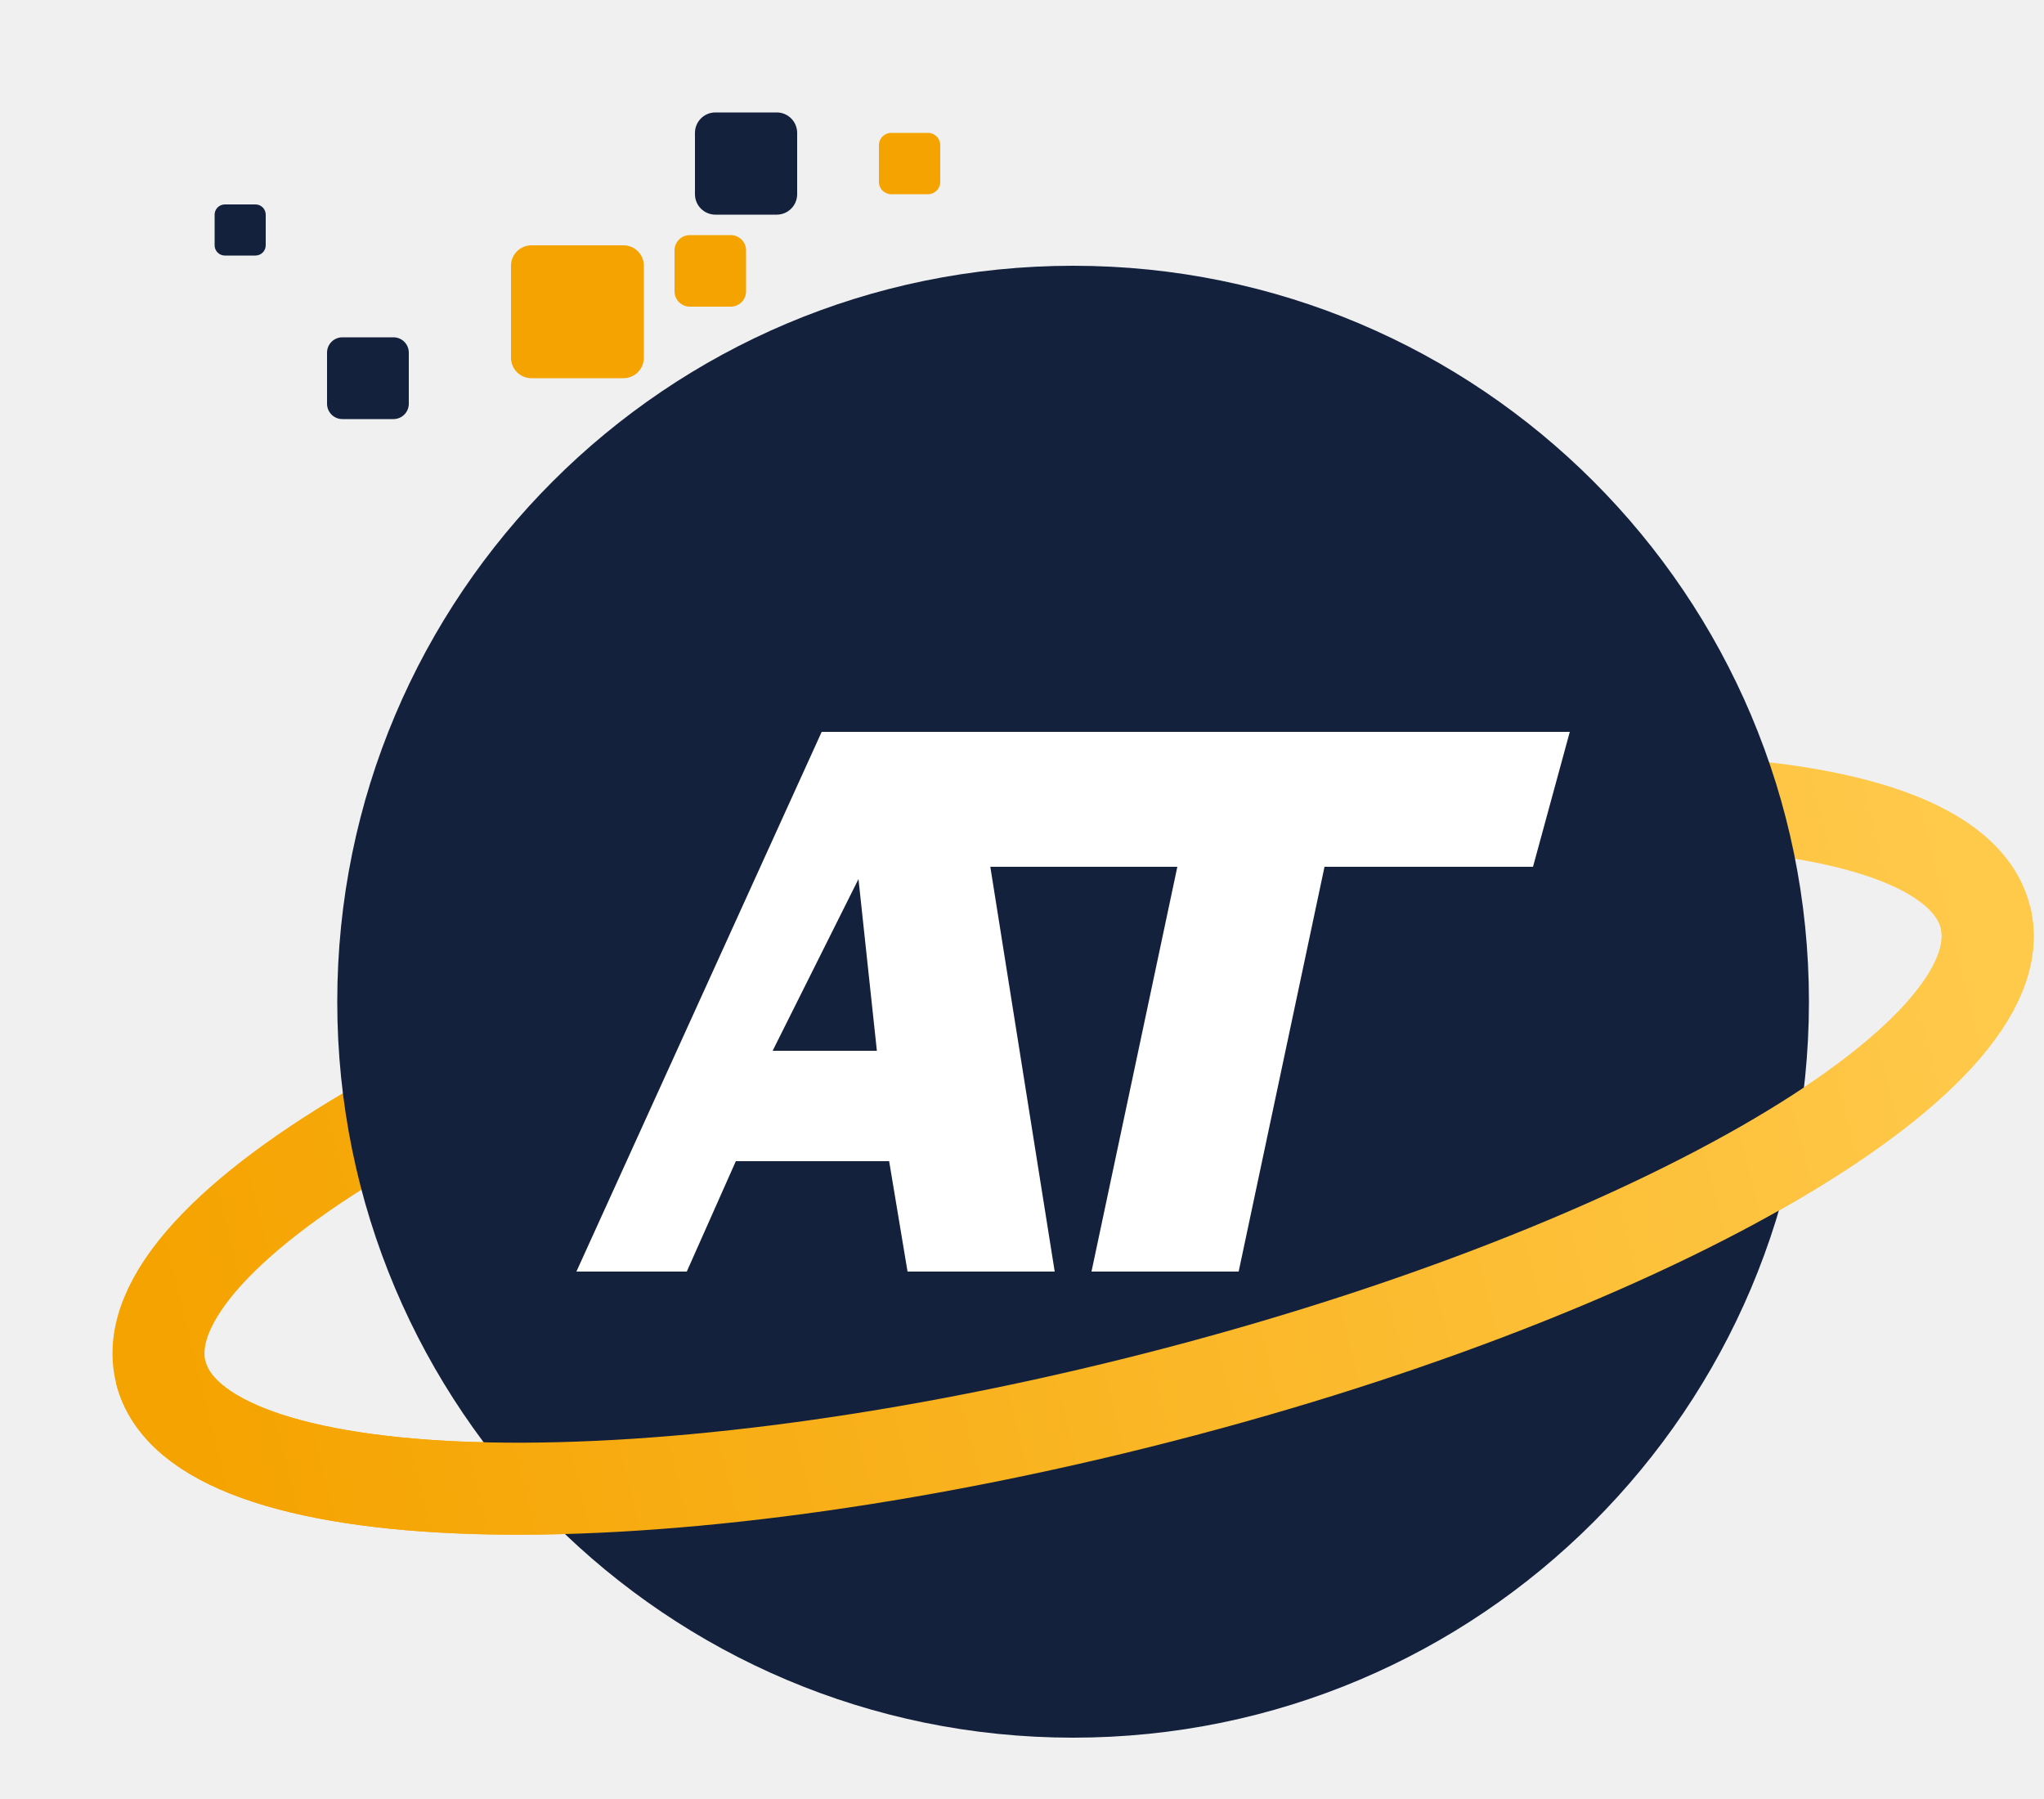
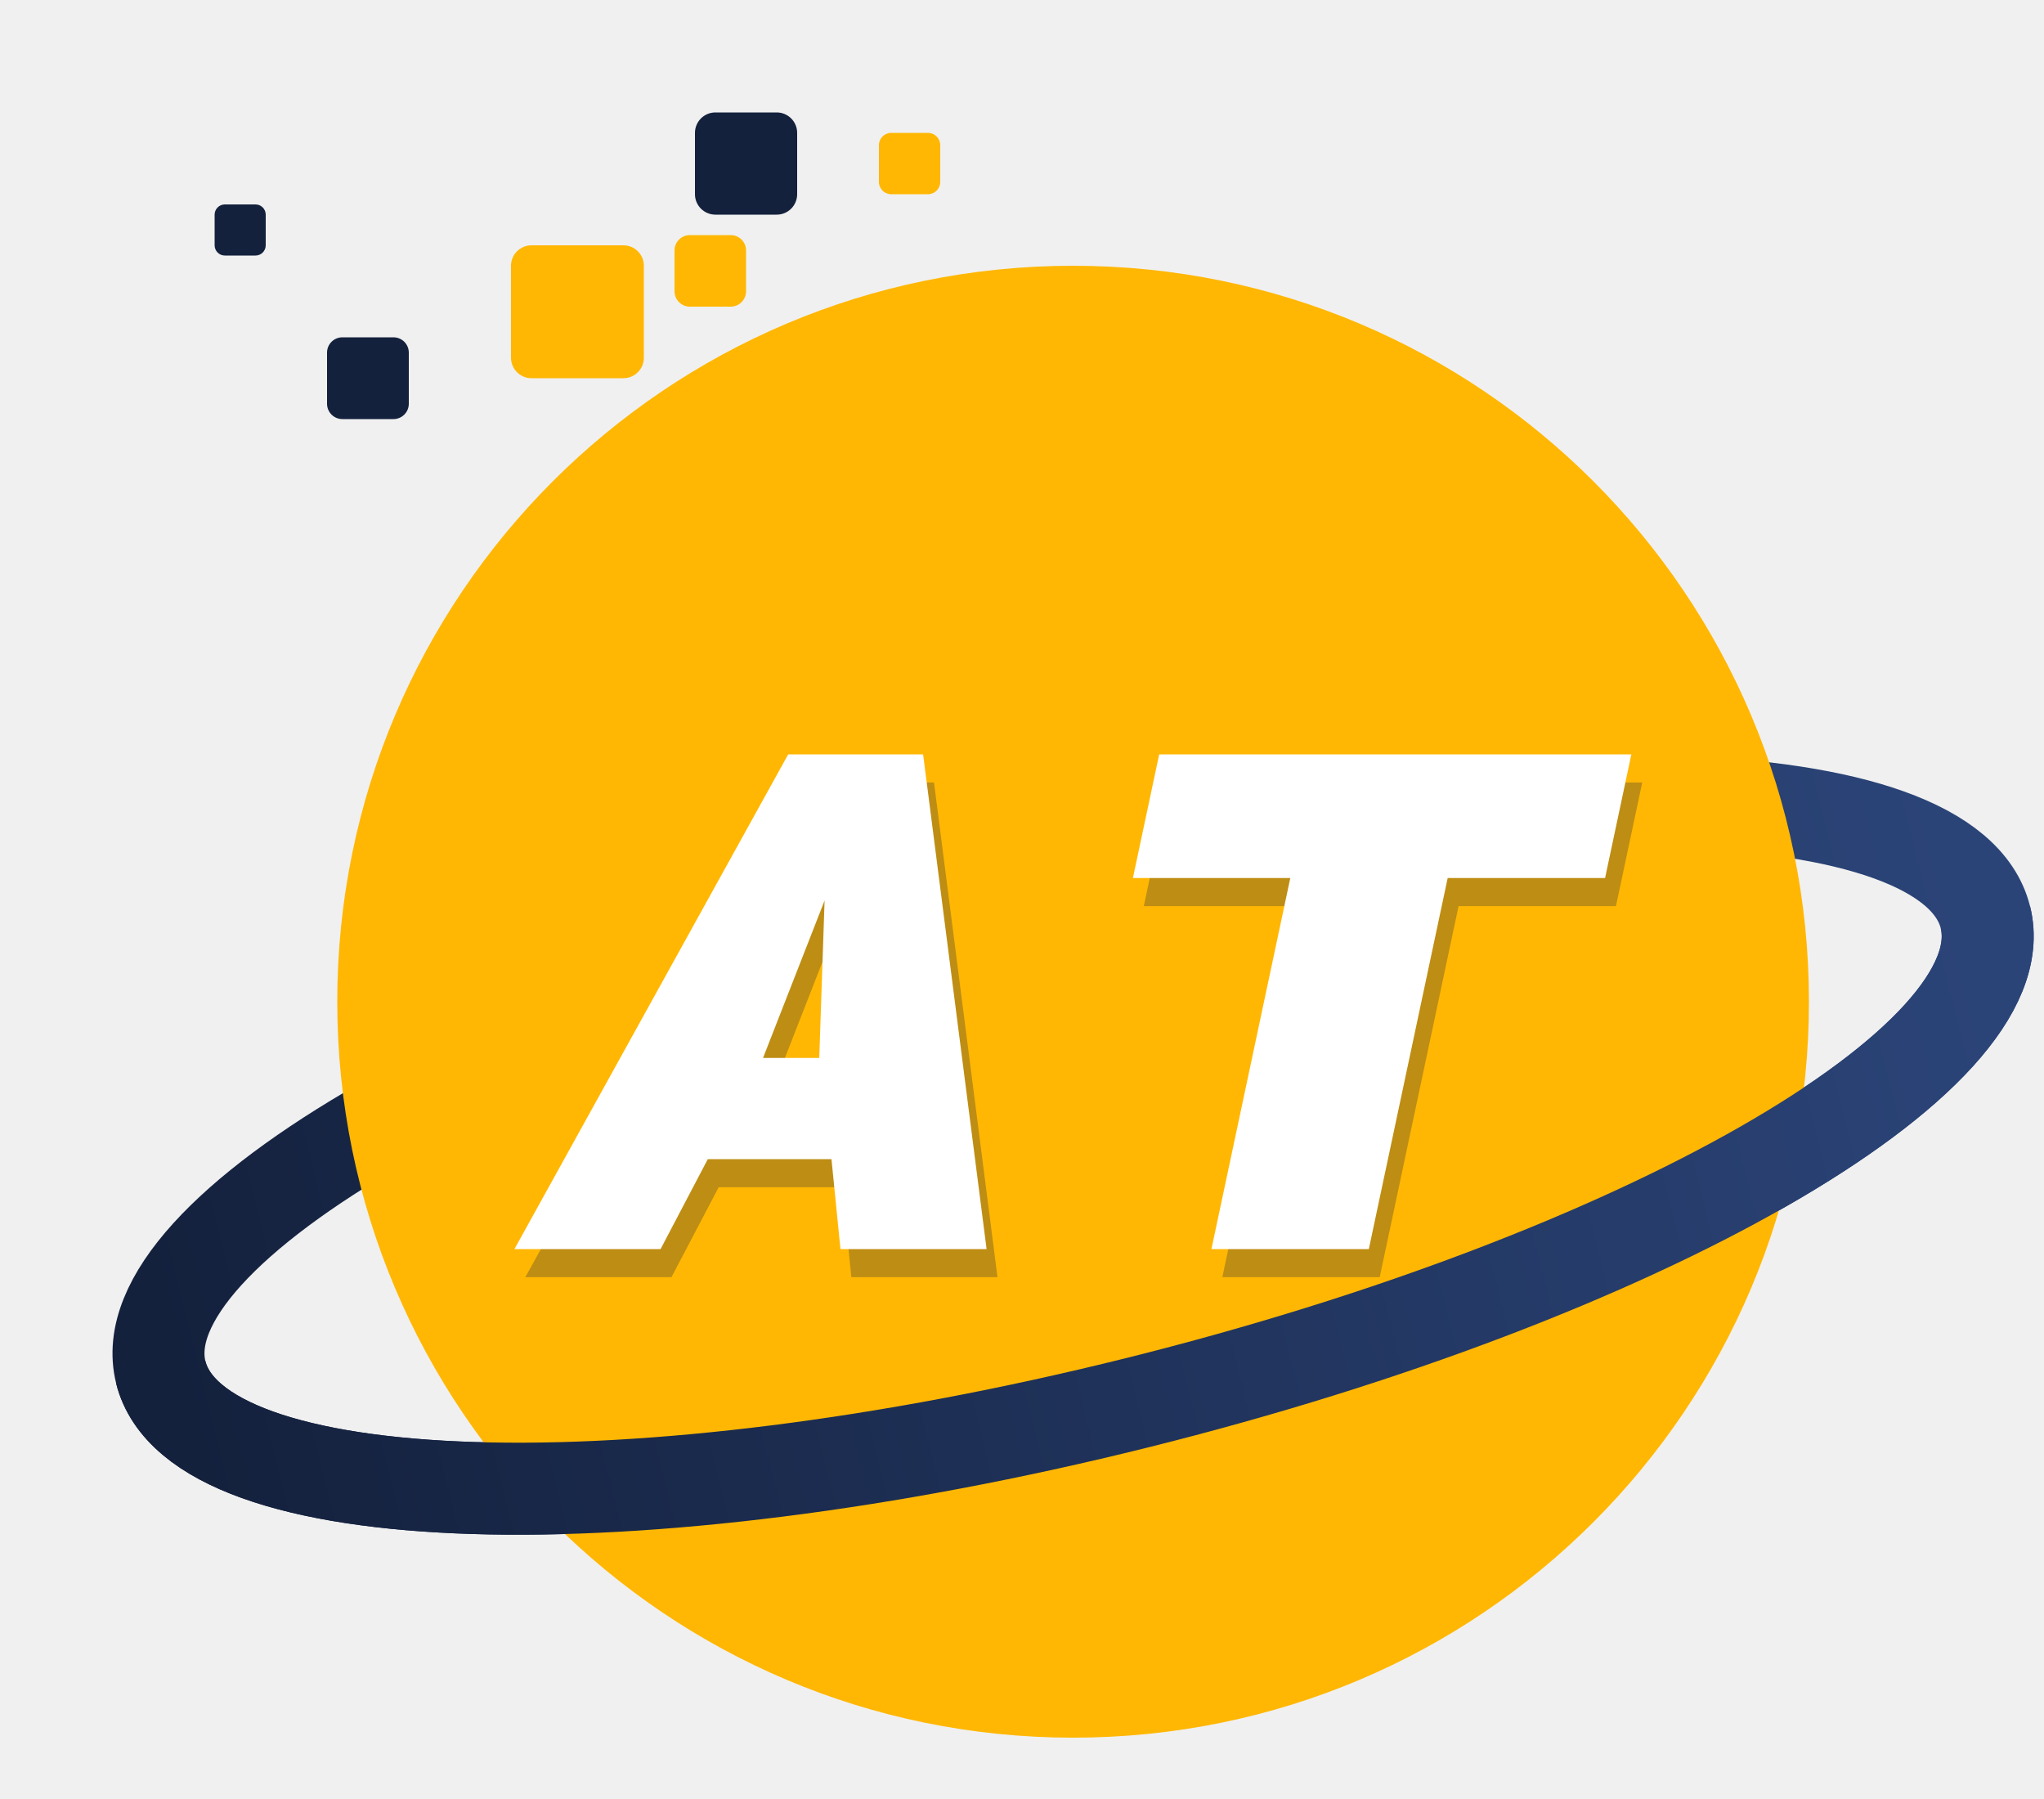
<svg xmlns="http://www.w3.org/2000/svg" viewBox="0 0 200 176">
  <defs>
    <linearGradient id="o" x1="0" y1="0" x2="1" y2="0">
-       <stop offset="0" stop-color="#F5A300" />
-       <stop offset="1" stop-color="#FFC94A" />
+       <stop offset="0" stop-color="#14213D" />
+       <stop offset="1" stop-color="#2B4478" />
    </linearGradient>
    <clipPath id="f">
      <rect x="-20" y="112" width="240" height="100" />
    </clipPath>
+     <path id="at" fill-rule="evenodd" d="M20 128 L50 40 H74 L104 128 H78 L73 112 H51 L46 128 Z M57 94 H67 L62 66 Z M116 40 H200 V62 H172 V128 H144 V62 H116 Z" />
  </defs>
  <g transform="rotate(-14 105 112)">
    <ellipse cx="105" cy="112" rx="92" ry="26" fill="none" stroke="url(#o)" stroke-width="9" />
  </g>
-   <circle cx="105" cy="98" r="72" fill="#14213D" />
-   <g transform="translate(25.2 47.6) scale(.6)" fill="#FFFFFF">
-     <path fill-rule="evenodd" d="M52 128 L92 40 H116 L130 128 H106 L103 110 H78 L70 128 Z M84 92 H101 L98 64 Z" />
-     <path d="M108 40 H214 L208 62 H174 L160 128 H136 L150 62 H104 Z" />
+   <circle cx="105" cy="98" r="72" fill="#FFB703" />
+   <g transform="translate(54.3 51.8) scale(.55) skewX(-12)">
+     <use href="#at" x="3" y="5" fill="#14213D" opacity=".28" />
+     <use href="#at" fill="#FFFFFF" />
  </g>
  <g transform="rotate(-14 105 112)">
    <g clip-path="url(#f)">
      <ellipse cx="105" cy="112" rx="92" ry="26" fill="none" stroke="url(#o)" stroke-width="9" />
    </g>
  </g>
-   <rect x="50" y="24" width="13" height="13" rx="2" fill="#F5A300" />
+   <rect x="50" y="24" width="13" height="13" rx="2" fill="#FFB703" />
  <rect x="68" y="11" width="10" height="10" rx="2" fill="#14213D" />
  <rect x="32" y="33" width="8" height="8" rx="1.5" fill="#14213D" />
-   <rect x="66" y="23" width="7" height="7" rx="1.5" fill="#F5A300" />
-   <rect x="86" y="13" width="6" height="6" rx="1.2" fill="#F5A300" />
+   <rect x="66" y="23" width="7" height="7" rx="1.5" fill="#FFB703" />
+   <rect x="86" y="13" width="6" height="6" rx="1.2" fill="#FFB703" />
  <rect x="21" y="20" width="5" height="5" rx="1" fill="#14213D" />
</svg>
